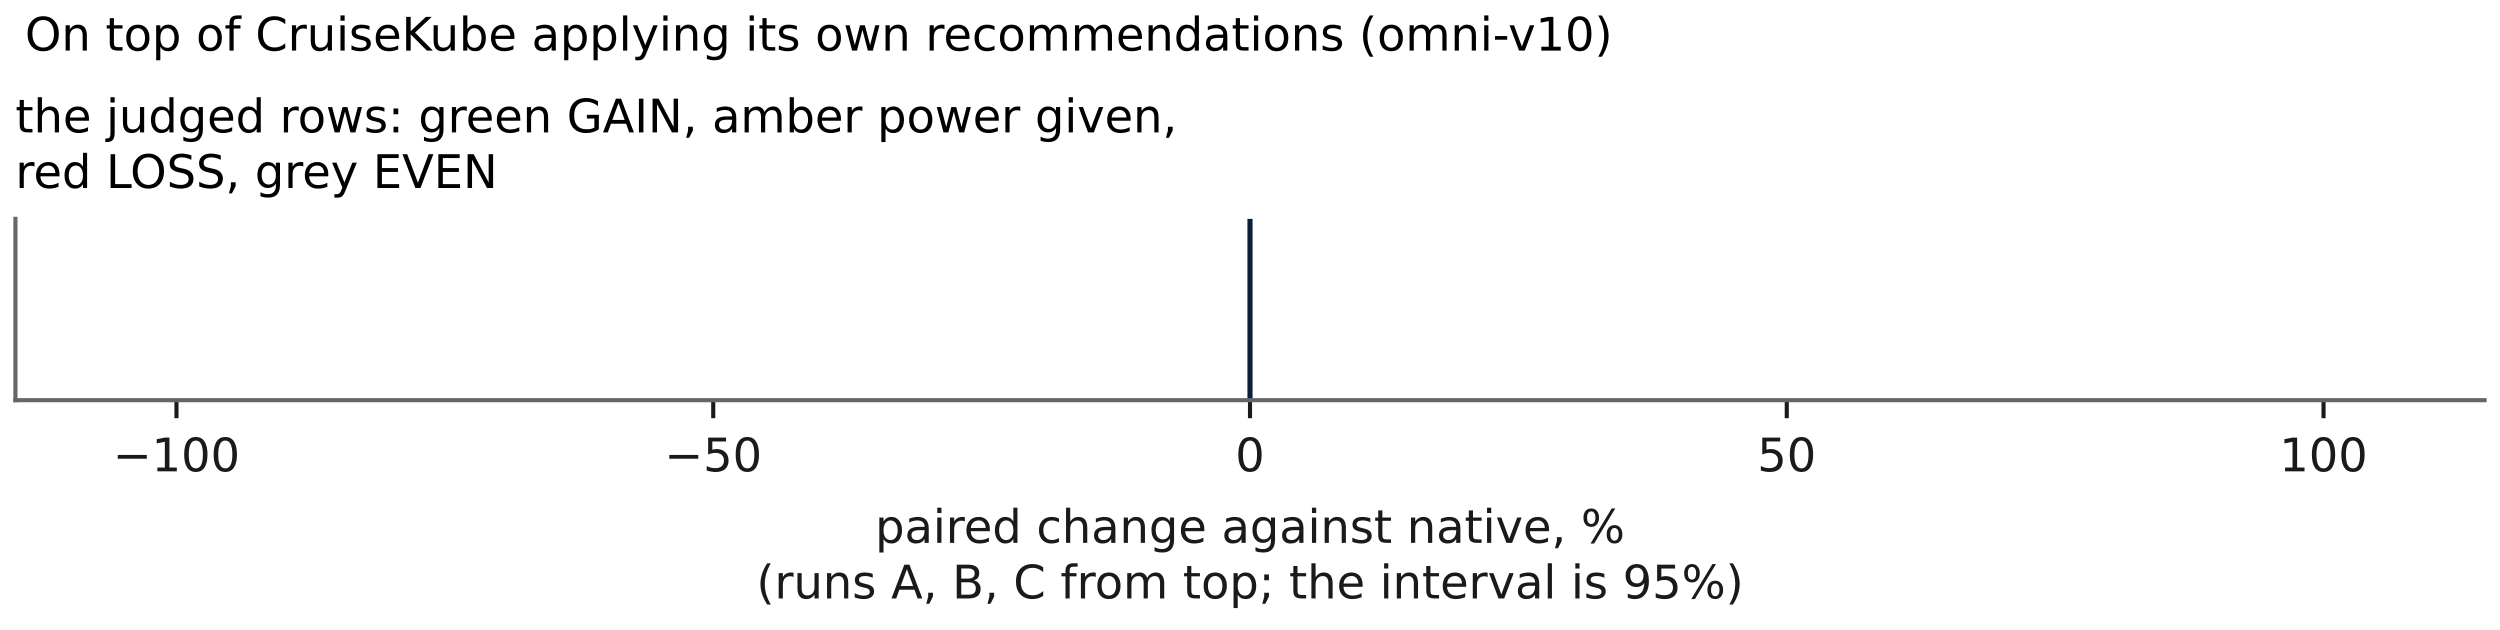
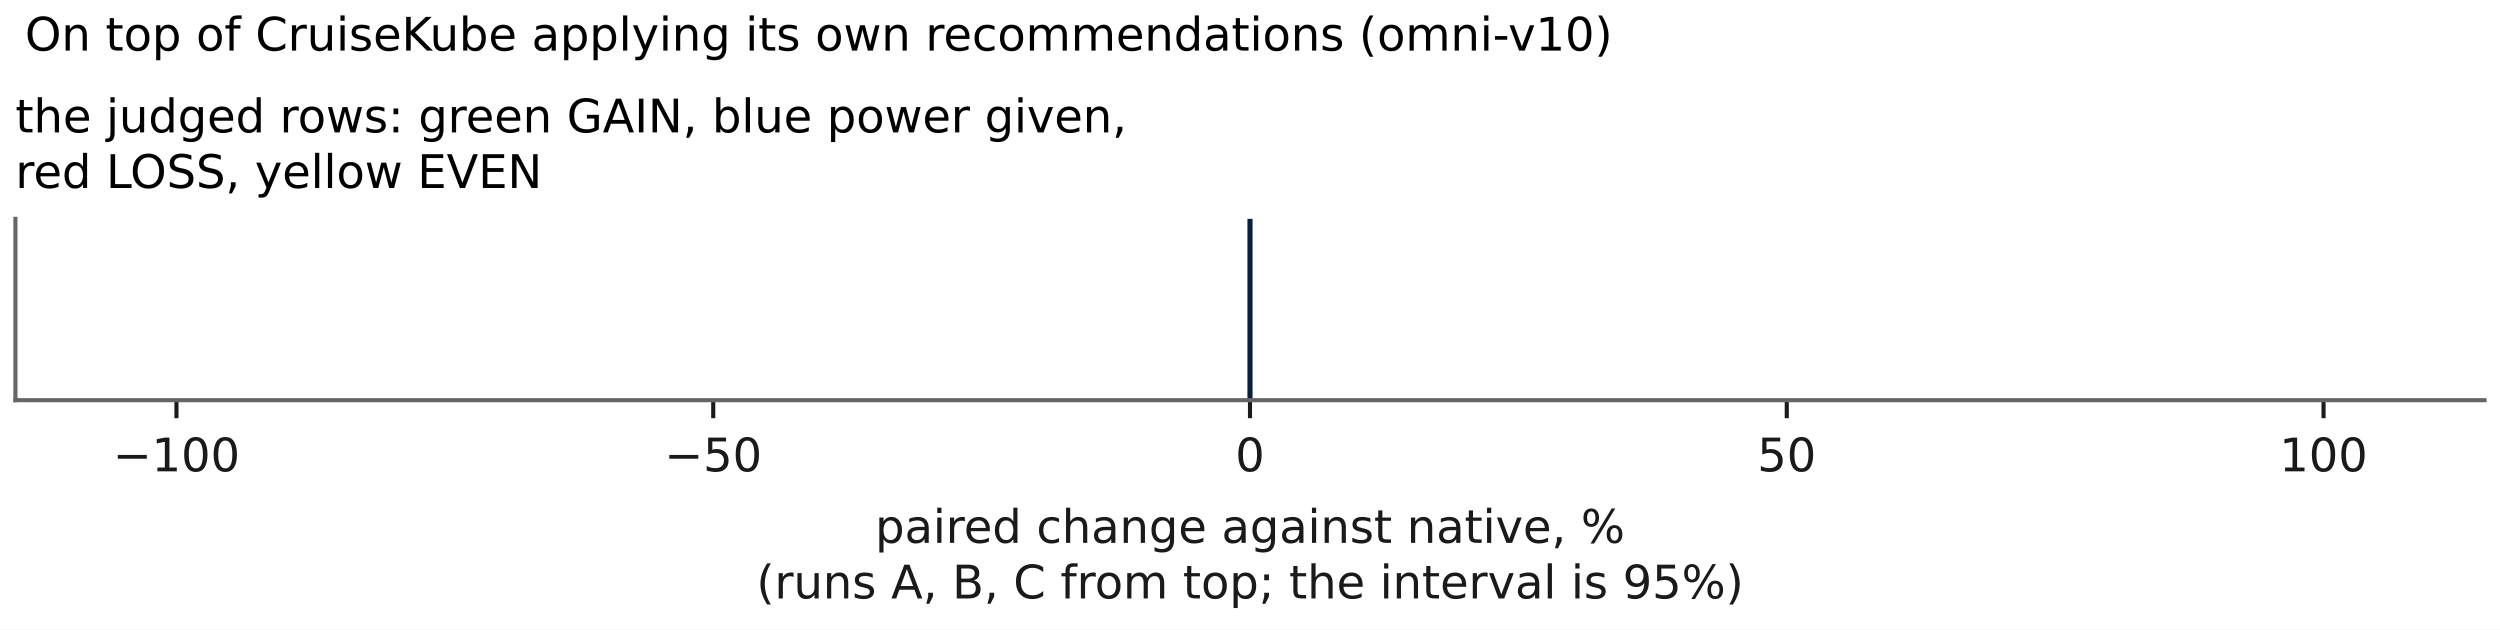
<svg xmlns="http://www.w3.org/2000/svg" xmlns:xlink="http://www.w3.org/1999/xlink" width="486pt" height="122.4pt" viewBox="0 0 486 122.4" version="1.1">
  <defs>
    <style type="text/css">*{stroke-linejoin: round; stroke-linecap: butt}</style>
  </defs>
  <g id="figure_1">
    <g id="patch_1">
      <path d="M 0 122.4  L 486 122.4  L 486 0  L 0 0  z " style="fill: #ffffff" />
    </g>
    <g id="axes_1">
      <g id="patch_2">
        <path d="M 3 77.795  L 483 77.795  L 483 42.543  L 3 42.543  z " style="fill: #ffffff" />
      </g>
      <g id="matplotlib.axis_1">
        <g id="xtick_1">
          <g id="line2d_1">
            <defs>
              <path id="m814b2a8047" d="M 0 0  L 0 3.5  " style="stroke: #1a1a1a; stroke-width: 0.8" />
            </defs>
            <g>
              <use xlink:href="#m814b2a8047" x="34.305" y="77.795" style="fill: #1a1a1a; stroke: #1a1a1a; stroke-width: 0.8" />
            </g>
          </g>
          <g id="text_1">
            <text style="font-size: 9px; font-family: 'DejaVu Sans'; text-anchor: middle; fill: #1a1a1a" x="34.305" y="91.633" transform="rotate(-0 34.30456 91.63273)">−100</text>
          </g>
        </g>
        <g id="xtick_2">
          <g id="line2d_2">
            <g>
              <use xlink:href="#m814b2a8047" x="138.652" y="77.795" style="fill: #1a1a1a; stroke: #1a1a1a; stroke-width: 0.8" />
            </g>
          </g>
          <g id="text_2">
            <text style="font-size: 9px; font-family: 'DejaVu Sans'; text-anchor: middle; fill: #1a1a1a" x="138.652" y="91.633" transform="rotate(-0 138.6523 91.63273)">−50</text>
          </g>
        </g>
        <g id="xtick_3">
          <g id="line2d_3">
            <g>
              <use xlink:href="#m814b2a8047" x="243" y="77.795" style="fill: #1a1a1a; stroke: #1a1a1a; stroke-width: 0.8" />
            </g>
          </g>
          <g id="text_3">
            <text style="font-size: 9px; font-family: 'DejaVu Sans'; text-anchor: middle; fill: #1a1a1a" x="243" y="91.633" transform="rotate(-0 243 91.63273)">0</text>
          </g>
        </g>
        <g id="xtick_4">
          <g id="line2d_4">
            <g>
              <use xlink:href="#m814b2a8047" x="347.348" y="77.795" style="fill: #1a1a1a; stroke: #1a1a1a; stroke-width: 0.8" />
            </g>
          </g>
          <g id="text_4">
            <text style="font-size: 9px; font-family: 'DejaVu Sans'; text-anchor: middle; fill: #1a1a1a" x="347.348" y="91.633" transform="rotate(-0 347.3477 91.63273)">50</text>
          </g>
        </g>
        <g id="xtick_5">
          <g id="line2d_5">
            <g>
              <use xlink:href="#m814b2a8047" x="451.695" y="77.795" style="fill: #1a1a1a; stroke: #1a1a1a; stroke-width: 0.8" />
            </g>
          </g>
          <g id="text_5">
            <text style="font-size: 9px; font-family: 'DejaVu Sans'; text-anchor: middle; fill: #1a1a1a" x="451.695" y="91.633" transform="rotate(-0 451.6954 91.63273)">100</text>
          </g>
        </g>
        <g id="text_6">
          <text style="font-size: 9px; font-family: 'DejaVu Sans'; fill: #1a1a1a" transform="translate(170.1323 105.5343)">paired change against native, %</text>
          <text style="font-size: 9px; font-family: 'DejaVu Sans'; fill: #1a1a1a" transform="translate(147.0516 116.3368)">(runs A, B, C from top; the interval is 95%)</text>
        </g>
      </g>
      <g id="matplotlib.axis_2" />
      <g id="line2d_6">
        <path d="M 243 77.795  L 243 42.543  " clip-path="url(#p80d1becee0)" style="fill: none; stroke: #0b1f3a; stroke-linecap: square" />
      </g>
      <g id="patch_3">
        <path d="M 3 77.795  L 3 42.543  " style="fill: none; stroke: #666666; stroke-width: 0.8; stroke-linejoin: miter; stroke-linecap: square" />
      </g>
      <g id="patch_4">
        <path d="M 3 77.795  L 483 77.795  " style="fill: none; stroke: #666666; stroke-width: 0.8; stroke-linejoin: miter; stroke-linecap: square" />
      </g>
      <g id="text_7">
-         <text style="font-size: 9px; font-family: 'DejaVu Sans'" transform="translate(3.00024 25.7409)">the judged rows: green GAIN, amber power given,</text>
-         <text style="font-size: 9px; font-family: 'DejaVu Sans'" transform="translate(3.00024 36.54336)">red LOSS, grey EVEN</text>
+         <text style="font-size: 9px; font-family: 'DejaVu Sans'" transform="translate(3.00024 25.7409)">the judged rows: green GAIN, blue power given,</text>
+         <text style="font-size: 9px; font-family: 'DejaVu Sans'" transform="translate(3.00024 36.54336)">red LOSS, yellow EVEN</text>
      </g>
    </g>
    <g id="text_8">
      <text style="font-size: 9px; font-family: 'DejaVu Sans'; text-anchor: start" x="4.86" y="9.839" transform="rotate(-0 4.86 9.838834)">On top of CruiseKube applying its own recommendations (omni-v10)</text>
    </g>
  </g>
  <defs>
    <clipPath id="p80d1becee0">
      <rect x="3" y="42.543" width="480" height="35.251" />
    </clipPath>
  </defs>
</svg>
